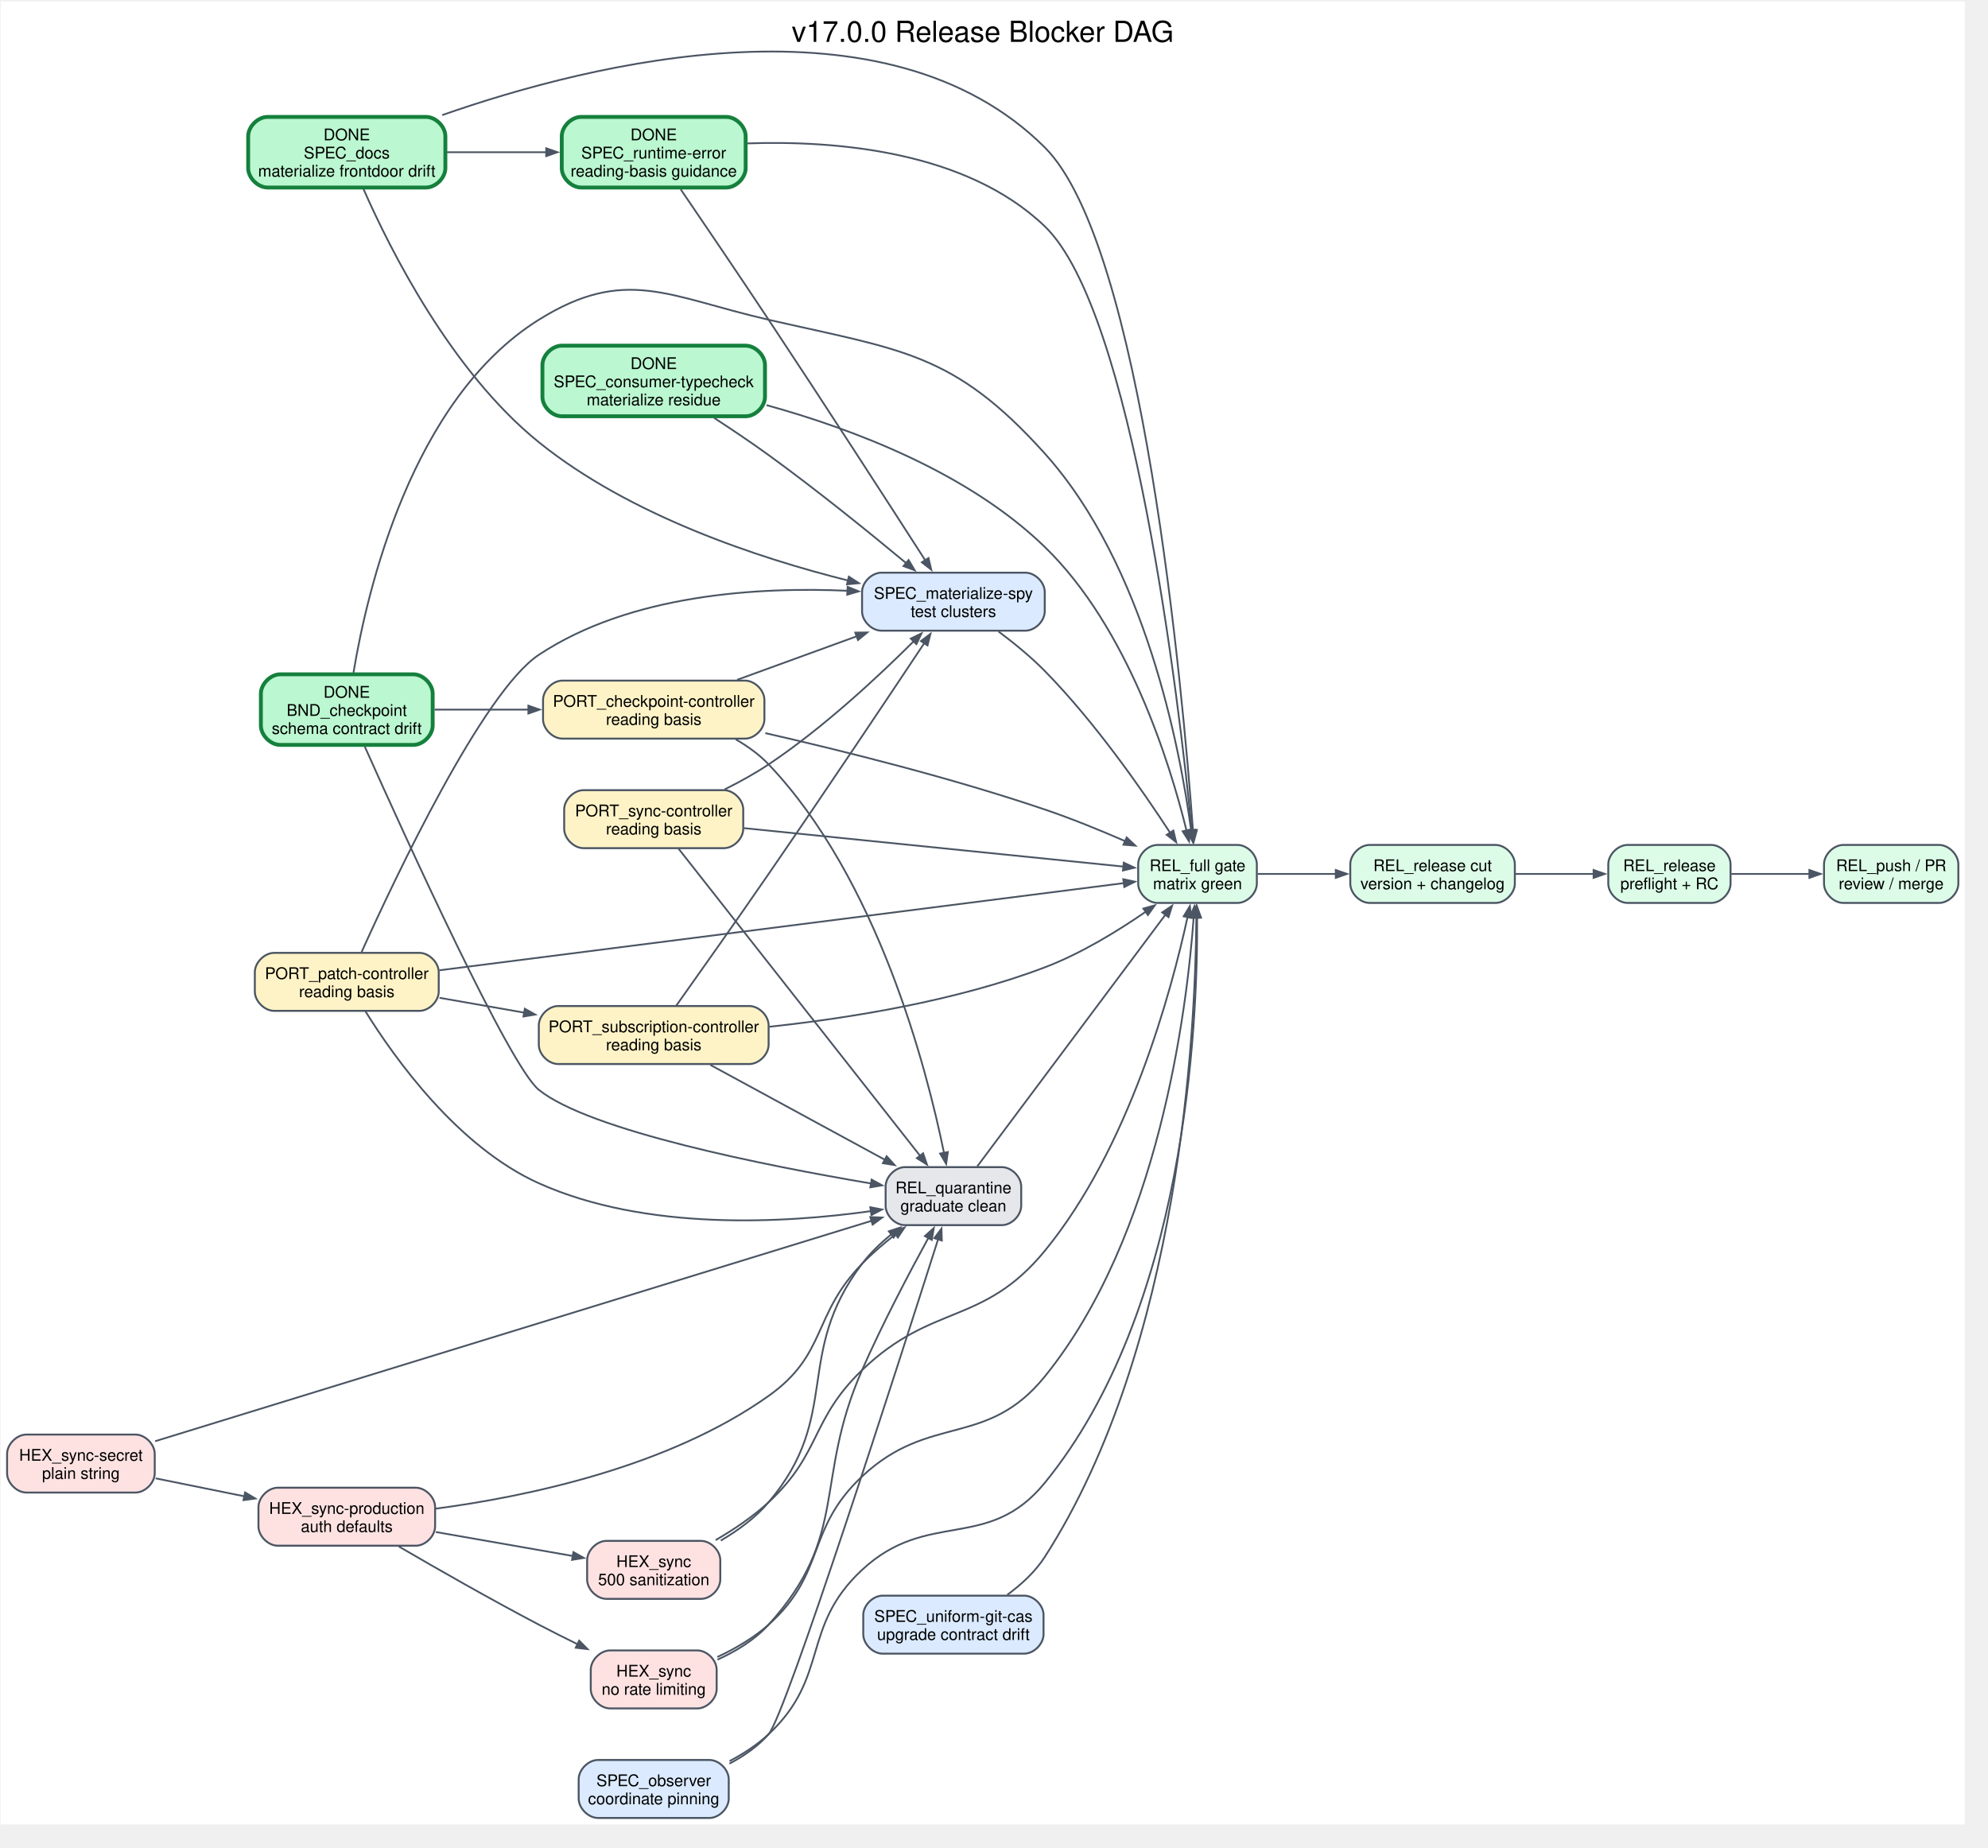
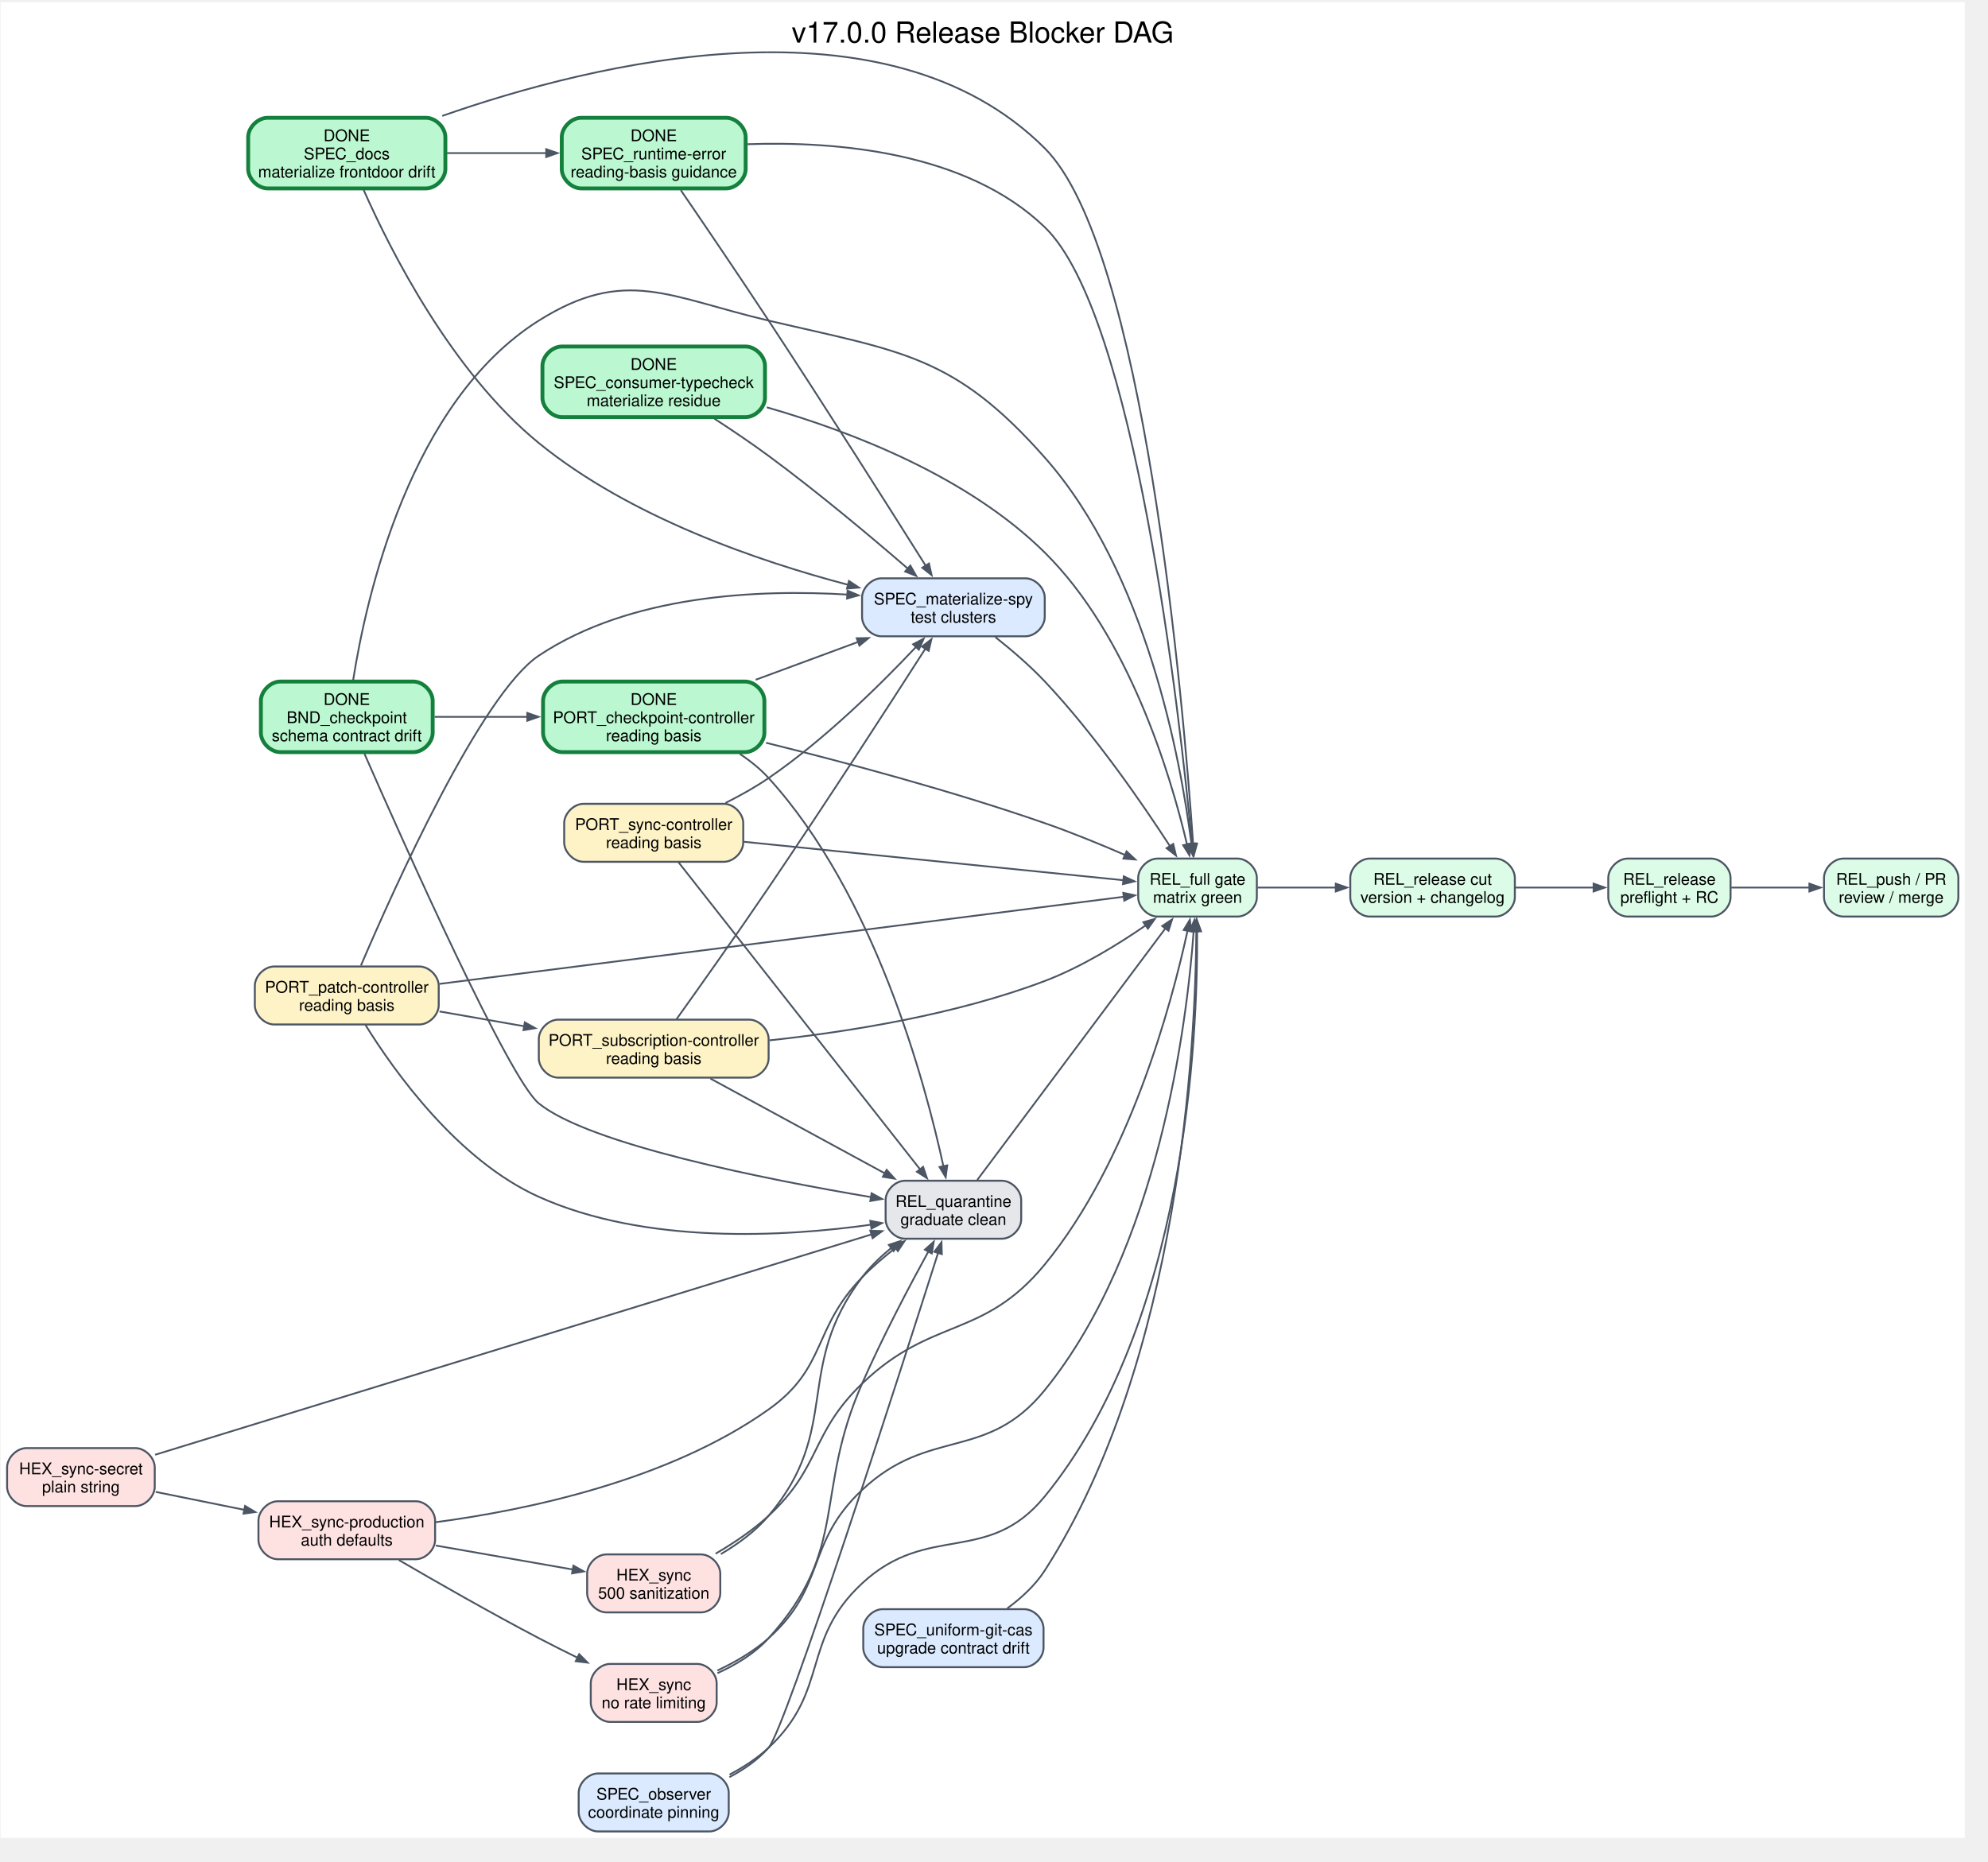
- <svg xmlns="http://www.w3.org/2000/svg" width="1248pt" height="1160pt" viewBox="14.00 14.00 1234.00 1146.00">
-   <g id="graph0" class="graph" transform="scale(1 1) rotate(0) translate(18.4 1141.99)">
-     <polygon fill="white" stroke="none" points="-4,4 -4,-1127.59 1215.2,-1127.59 1215.2,4 -4,4" />
-     <text xml:space="preserve" text-anchor="middle" x="605.6" y="-1102.49" font-family="Helvetica,sans-Serif" font-size="18.00">v17.0.0 Release Blocker DAG</text>
+ <svg xmlns="http://www.w3.org/2000/svg" width="1248pt" height="1169pt" viewBox="14.00 14.00 1234.00 1154.00">
+   <g id="graph0" class="graph" transform="scale(1 1) rotate(0) translate(18.4 1150.1)">
+     <polygon fill="white" stroke="none" points="-4,4 -4,-1135.7 1215.2,-1135.7 1215.2,4 -4,4" />
+     <text xml:space="preserve" text-anchor="middle" x="605.6" y="-1110.6" font-family="Helvetica,sans-Serif" font-size="18.00">v17.0.0 Release Blocker DAG</text>
    <g id="node1" class="node">
-       <path fill="#bbf7d0" stroke="#15803d" stroke-width="2.4" d="M458.45,-913.91C458.45,-913.91 344.3,-913.91 344.3,-913.91 338.3,-913.91 332.3,-907.91 332.3,-901.91 332.3,-901.91 332.3,-882.09 332.3,-882.09 332.3,-876.09 338.3,-870.09 344.3,-870.09 344.3,-870.09 458.45,-870.09 458.45,-870.09 464.45,-870.09 470.45,-876.09 470.45,-882.09 470.45,-882.09 470.45,-901.91 470.45,-901.91 470.45,-907.91 464.45,-913.91 458.45,-913.91" />
-       <text xml:space="preserve" text-anchor="middle" x="401.38" y="-899.38" font-family="Helvetica,sans-Serif" font-size="10.00">DONE</text>
-       <text xml:space="preserve" text-anchor="middle" x="401.38" y="-888.12" font-family="Helvetica,sans-Serif" font-size="10.00">SPEC_consumer-typecheck</text>
-       <text xml:space="preserve" text-anchor="middle" x="401.38" y="-876.88" font-family="Helvetica,sans-Serif" font-size="10.00">materialize residue</text>
+       <path fill="#bbf7d0" stroke="#15803d" stroke-width="2.4" d="M458.45,-921.91C458.45,-921.91 344.3,-921.91 344.3,-921.91 338.3,-921.91 332.3,-915.91 332.3,-909.91 332.3,-909.91 332.3,-890.09 332.3,-890.09 332.3,-884.09 338.3,-878.09 344.3,-878.09 344.3,-878.09 458.45,-878.09 458.45,-878.09 464.45,-878.09 470.45,-884.09 470.45,-890.09 470.45,-890.09 470.45,-909.91 470.45,-909.91 470.45,-915.91 464.45,-921.91 458.45,-921.91" />
+       <text xml:space="preserve" text-anchor="middle" x="401.38" y="-907.38" font-family="Helvetica,sans-Serif" font-size="10.00">DONE</text>
+       <text xml:space="preserve" text-anchor="middle" x="401.38" y="-896.12" font-family="Helvetica,sans-Serif" font-size="10.00">SPEC_consumer-typecheck</text>
+       <text xml:space="preserve" text-anchor="middle" x="401.38" y="-884.88" font-family="Helvetica,sans-Serif" font-size="10.00">materialize residue</text>
    </g>
    <g id="node9" class="node">
-       <path fill="#dbeafe" stroke="#4b5563" stroke-width="1.2" d="M632.1,-773C632.1,-773 542.7,-773 542.7,-773 536.7,-773 530.7,-767 530.7,-761 530.7,-761 530.7,-749 530.7,-749 530.7,-743 536.7,-737 542.7,-737 542.7,-737 632.1,-737 632.1,-737 638.1,-737 644.1,-743 644.1,-749 644.1,-749 644.1,-761 644.1,-761 644.1,-767 638.1,-773 632.1,-773" />
-       <text xml:space="preserve" text-anchor="middle" x="587.4" y="-756.75" font-family="Helvetica,sans-Serif" font-size="10.00">SPEC_materialize-spy</text>
-       <text xml:space="preserve" text-anchor="middle" x="587.4" y="-745.5" font-family="Helvetica,sans-Serif" font-size="10.00">test clusters</text>
+       <path fill="#dbeafe" stroke="#4b5563" stroke-width="1.2" d="M632.1,-778C632.1,-778 542.7,-778 542.7,-778 536.7,-778 530.7,-772 530.7,-766 530.7,-766 530.7,-754 530.7,-754 530.7,-748 536.7,-742 542.7,-742 542.7,-742 632.1,-742 632.1,-742 638.1,-742 644.1,-748 644.1,-754 644.1,-754 644.1,-766 644.1,-766 644.1,-772 638.1,-778 632.1,-778" />
+       <text xml:space="preserve" text-anchor="middle" x="587.4" y="-761.75" font-family="Helvetica,sans-Serif" font-size="10.00">SPEC_materialize-spy</text>
+       <text xml:space="preserve" text-anchor="middle" x="587.4" y="-750.5" font-family="Helvetica,sans-Serif" font-size="10.00">test clusters</text>
    </g>
    <g id="edge4" class="edge">
-       <path fill="none" stroke="#4b5563" stroke-width="1.1" d="M438.96,-869.01C449.96,-861.85 461.95,-853.79 472.7,-846 502.7,-824.26 535.61,-797.59 558.27,-778.76" />
-       <polygon fill="#4b5563" stroke="#4b5563" stroke-width="1.1" points="559.58,-780.86 563.39,-774.49 556.44,-777.09 559.58,-780.86" />
+       <path fill="none" stroke="#4b5563" stroke-width="1.1" d="M439.04,-877.12C450.04,-869.96 462.01,-861.88 472.7,-854 503.29,-831.46 536.61,-803.48 559.22,-783.93" />
+       <polygon fill="#4b5563" stroke="#4b5563" stroke-width="1.1" points="560.65,-785.93 564.34,-779.49 557.44,-782.23 560.65,-785.93" />
    </g>
    <g id="node17" class="node">
      <path fill="#dcfce7" stroke="#4b5563" stroke-width="1.2" d="M763.75,-604C763.75,-604 714.1,-604 714.1,-604 708.1,-604 702.1,-598 702.1,-592 702.1,-592 702.1,-580 702.1,-580 702.1,-574 708.1,-568 714.1,-568 714.1,-568 763.75,-568 763.75,-568 769.75,-568 775.75,-574 775.75,-580 775.75,-580 775.75,-592 775.75,-592 775.75,-598 769.75,-604 763.75,-604" />
      <text xml:space="preserve" text-anchor="middle" x="738.93" y="-587.75" font-family="Helvetica,sans-Serif" font-size="10.00">REL_full gate</text>
      <text xml:space="preserve" text-anchor="middle" x="738.93" y="-576.5" font-family="Helvetica,sans-Serif" font-size="10.00">matrix green</text>
    </g>
    <g id="edge24" class="edge">
-       <path fill="none" stroke="#4b5563" stroke-width="1.1" d="M471.44,-876.98C524.4,-862.36 596.3,-835.38 644.1,-789 695.58,-739.04 721.63,-655.45 732.13,-612.8" />
-       <polygon fill="#4b5563" stroke="#4b5563" stroke-width="1.1" points="734.46,-613.59 733.7,-606.21 729.7,-612.45 734.46,-613.59" />
+       <path fill="none" stroke="#4b5563" stroke-width="1.1" d="M471.57,-884.17C524.61,-868.92 596.55,-841.06 644.1,-794 696.39,-742.25 722.19,-656.13 732.42,-612.73" />
+       <polygon fill="#4b5563" stroke="#4b5563" stroke-width="1.1" points="734.78,-613.39 733.94,-606.02 730,-612.3 734.78,-613.39" />
    </g>
    <g id="node2" class="node">
-       <path fill="#bbf7d0" stroke="#15803d" stroke-width="2.4" d="M260.05,-1055.91C260.05,-1055.91 161.65,-1055.91 161.65,-1055.91 155.65,-1055.91 149.65,-1049.91 149.65,-1043.91 149.65,-1043.91 149.65,-1024.09 149.65,-1024.09 149.65,-1018.09 155.65,-1012.09 161.65,-1012.09 161.65,-1012.09 260.05,-1012.09 260.05,-1012.09 266.05,-1012.09 272.05,-1018.09 272.05,-1024.09 272.05,-1024.09 272.05,-1043.91 272.05,-1043.91 272.05,-1049.91 266.05,-1055.91 260.05,-1055.91" />
-       <text xml:space="preserve" text-anchor="middle" x="210.85" y="-1041.38" font-family="Helvetica,sans-Serif" font-size="10.00">DONE</text>
-       <text xml:space="preserve" text-anchor="middle" x="210.85" y="-1030.12" font-family="Helvetica,sans-Serif" font-size="10.00">SPEC_docs</text>
-       <text xml:space="preserve" text-anchor="middle" x="210.85" y="-1018.88" font-family="Helvetica,sans-Serif" font-size="10.00">materialize frontdoor drift</text>
+       <path fill="#bbf7d0" stroke="#15803d" stroke-width="2.4" d="M260.05,-1063.91C260.05,-1063.91 161.65,-1063.91 161.65,-1063.91 155.65,-1063.91 149.65,-1057.91 149.65,-1051.91 149.65,-1051.91 149.65,-1032.09 149.65,-1032.09 149.65,-1026.09 155.65,-1020.09 161.65,-1020.09 161.65,-1020.09 260.05,-1020.09 260.05,-1020.09 266.05,-1020.09 272.05,-1026.09 272.05,-1032.09 272.05,-1032.09 272.05,-1051.91 272.05,-1051.91 272.05,-1057.91 266.05,-1063.91 260.05,-1063.91" />
+       <text xml:space="preserve" text-anchor="middle" x="210.85" y="-1049.38" font-family="Helvetica,sans-Serif" font-size="10.00">DONE</text>
+       <text xml:space="preserve" text-anchor="middle" x="210.85" y="-1038.12" font-family="Helvetica,sans-Serif" font-size="10.00">SPEC_docs</text>
+       <text xml:space="preserve" text-anchor="middle" x="210.85" y="-1026.88" font-family="Helvetica,sans-Serif" font-size="10.00">materialize frontdoor drift</text>
    </g>
    <g id="node3" class="node">
-       <path fill="#bbf7d0" stroke="#15803d" stroke-width="2.4" d="M446.45,-1055.91C446.45,-1055.91 356.3,-1055.91 356.3,-1055.91 350.3,-1055.91 344.3,-1049.91 344.3,-1043.91 344.3,-1043.91 344.3,-1024.09 344.3,-1024.09 344.3,-1018.09 350.3,-1012.09 356.3,-1012.09 356.3,-1012.09 446.45,-1012.09 446.45,-1012.09 452.45,-1012.09 458.45,-1018.09 458.45,-1024.09 458.45,-1024.09 458.45,-1043.91 458.45,-1043.91 458.45,-1049.91 452.45,-1055.91 446.45,-1055.91" />
-       <text xml:space="preserve" text-anchor="middle" x="401.38" y="-1041.38" font-family="Helvetica,sans-Serif" font-size="10.00">DONE</text>
-       <text xml:space="preserve" text-anchor="middle" x="401.38" y="-1030.12" font-family="Helvetica,sans-Serif" font-size="10.00">SPEC_runtime-error</text>
-       <text xml:space="preserve" text-anchor="middle" x="401.38" y="-1018.88" font-family="Helvetica,sans-Serif" font-size="10.00">reading-basis guidance</text>
+       <path fill="#bbf7d0" stroke="#15803d" stroke-width="2.4" d="M446.45,-1063.91C446.45,-1063.91 356.3,-1063.91 356.3,-1063.91 350.3,-1063.91 344.3,-1057.91 344.3,-1051.91 344.3,-1051.91 344.3,-1032.09 344.3,-1032.09 344.3,-1026.09 350.3,-1020.09 356.3,-1020.09 356.3,-1020.09 446.45,-1020.09 446.45,-1020.09 452.45,-1020.09 458.45,-1026.09 458.45,-1032.09 458.45,-1032.09 458.45,-1051.91 458.45,-1051.91 458.45,-1057.91 452.45,-1063.91 446.45,-1063.91" />
+       <text xml:space="preserve" text-anchor="middle" x="401.38" y="-1049.38" font-family="Helvetica,sans-Serif" font-size="10.00">DONE</text>
+       <text xml:space="preserve" text-anchor="middle" x="401.38" y="-1038.12" font-family="Helvetica,sans-Serif" font-size="10.00">SPEC_runtime-error</text>
+       <text xml:space="preserve" text-anchor="middle" x="401.38" y="-1026.88" font-family="Helvetica,sans-Serif" font-size="10.00">reading-basis guidance</text>
    </g>
    <g id="edge1" class="edge">
-       <path fill="none" stroke="#4b5563" stroke-width="1.1" d="M273.06,-1034C292.81,-1034 314.79,-1034 334.84,-1034" />
-       <polygon fill="#4b5563" stroke="#4b5563" stroke-width="1.1" points="334.64,-1036.45 341.64,-1034 334.64,-1031.55 334.64,-1036.45" />
+       <path fill="none" stroke="#4b5563" stroke-width="1.1" d="M273.06,-1042C292.81,-1042 314.79,-1042 334.84,-1042" />
+       <polygon fill="#4b5563" stroke="#4b5563" stroke-width="1.1" points="334.64,-1044.45 341.64,-1042 334.64,-1039.55 334.64,-1044.45" />
    </g>
    <g id="edge5" class="edge">
-       <path fill="none" stroke="#4b5563" stroke-width="1.1" d="M221.26,-1011.09C237.86,-973.31 275.8,-897.8 330.05,-854 386.55,-808.39 466.47,-782.02 521.99,-768.14" />
-       <polygon fill="#4b5563" stroke="#4b5563" stroke-width="1.1" points="522.51,-770.53 528.73,-766.49 521.35,-765.77 522.51,-770.53" />
+       <path fill="none" stroke="#4b5563" stroke-width="1.1" d="M221.31,-1019.15C237.98,-981.46 276.02,-906.07 330.05,-862 386.54,-815.92 466.46,-788.58 521.99,-773.99" />
+       <polygon fill="#4b5563" stroke="#4b5563" stroke-width="1.1" points="522.56,-776.37 528.73,-772.25 521.34,-771.62 522.56,-776.37" />
    </g>
    <g id="edge25" class="edge">
-       <path fill="none" stroke="#4b5563" stroke-width="1.1" d="M270.08,-1057.04C363.32,-1089.66 545.62,-1135.12 644.1,-1037 704.84,-976.49 729.65,-700.97 736.11,-613.05" />
-       <polygon fill="#4b5563" stroke="#4b5563" stroke-width="1.1" points="738.55,-613.26 736.61,-606.1 733.66,-612.9 738.55,-613.26" />
+       <path fill="none" stroke="#4b5563" stroke-width="1.1" d="M270.12,-1065.08C363.41,-1097.76 545.79,-1143.29 644.1,-1045 705.9,-983.22 730.05,-701.79 736.22,-612.95" />
+       <polygon fill="#4b5563" stroke="#4b5563" stroke-width="1.1" points="738.65,-613.31 736.68,-606.16 733.77,-612.98 738.65,-613.31" />
    </g>
    <g id="edge6" class="edge">
-       <path fill="none" stroke="#4b5563" stroke-width="1.1" d="M418.14,-1010.95C432.47,-989.93 454.15,-957.98 472.7,-930 507.69,-877.22 547.9,-814.94 569.89,-780.73" />
-       <polygon fill="#4b5563" stroke="#4b5563" stroke-width="1.1" points="571.94,-782.08 573.66,-774.87 567.82,-779.43 571.94,-782.08" />
+       <path fill="none" stroke="#4b5563" stroke-width="1.1" d="M418.19,-1018.98C432.56,-997.99 454.26,-966.05 472.7,-938 508.15,-884.08 548.59,-820.17 570.41,-785.49" />
+       <polygon fill="#4b5563" stroke="#4b5563" stroke-width="1.1" points="572.24,-787.19 573.89,-779.96 568.09,-784.58 572.24,-787.19" />
    </g>
    <g id="edge26" class="edge">
-       <path fill="none" stroke="#4b5563" stroke-width="1.1" d="M459.6,-1039.47C514.22,-1041.34 595.24,-1034.88 644.1,-988 698.98,-935.34 727.36,-693.63 735.45,-612.58" />
-       <polygon fill="#4b5563" stroke="#4b5563" stroke-width="1.1" points="737.85,-613.24 736.09,-606.03 732.97,-612.76 737.85,-613.24" />
+       <path fill="none" stroke="#4b5563" stroke-width="1.1" d="M459.64,-1047.51C514.3,-1049.42 595.35,-1042.99 644.1,-996 699.97,-942.15 727.74,-695.13 735.56,-612.79" />
+       <polygon fill="#4b5563" stroke="#4b5563" stroke-width="1.1" points="737.99,-613.1 736.2,-605.9 733.11,-612.64 737.99,-613.1" />
    </g>
    <g id="node4" class="node">
-       <path fill="#bbf7d0" stroke="#15803d" stroke-width="2.4" d="M252.18,-709.91C252.18,-709.91 169.53,-709.91 169.53,-709.91 163.53,-709.91 157.53,-703.91 157.53,-697.91 157.53,-697.91 157.53,-678.09 157.53,-678.09 157.53,-672.09 163.53,-666.09 169.53,-666.09 169.53,-666.09 252.18,-666.09 252.18,-666.09 258.18,-666.09 264.18,-672.09 264.18,-678.09 264.18,-678.09 264.18,-697.91 264.18,-697.91 264.18,-703.91 258.18,-709.91 252.18,-709.91" />
-       <text xml:space="preserve" text-anchor="middle" x="210.85" y="-695.38" font-family="Helvetica,sans-Serif" font-size="10.00">DONE</text>
-       <text xml:space="preserve" text-anchor="middle" x="210.85" y="-684.12" font-family="Helvetica,sans-Serif" font-size="10.00">BND_checkpoint</text>
-       <text xml:space="preserve" text-anchor="middle" x="210.85" y="-672.88" font-family="Helvetica,sans-Serif" font-size="10.00">schema contract drift</text>
+       <path fill="#bbf7d0" stroke="#15803d" stroke-width="2.4" d="M252.18,-713.91C252.18,-713.91 169.53,-713.91 169.53,-713.91 163.53,-713.91 157.53,-707.91 157.53,-701.91 157.53,-701.91 157.53,-682.09 157.53,-682.09 157.53,-676.09 163.53,-670.09 169.53,-670.09 169.53,-670.09 252.18,-670.09 252.18,-670.09 258.18,-670.09 264.18,-676.09 264.18,-682.09 264.18,-682.09 264.18,-701.91 264.18,-701.91 264.18,-707.91 258.18,-713.91 252.18,-713.91" />
+       <text xml:space="preserve" text-anchor="middle" x="210.85" y="-699.38" font-family="Helvetica,sans-Serif" font-size="10.00">DONE</text>
+       <text xml:space="preserve" text-anchor="middle" x="210.85" y="-688.12" font-family="Helvetica,sans-Serif" font-size="10.00">BND_checkpoint</text>
+       <text xml:space="preserve" text-anchor="middle" x="210.85" y="-676.88" font-family="Helvetica,sans-Serif" font-size="10.00">schema contract drift</text>
    </g>
    <g id="node6" class="node">
-       <path fill="#fef3c7" stroke="#4b5563" stroke-width="1.2" d="M458.08,-706C458.08,-706 344.68,-706 344.68,-706 338.68,-706 332.68,-700 332.68,-694 332.68,-694 332.68,-682 332.68,-682 332.68,-676 338.68,-670 344.68,-670 344.68,-670 458.08,-670 458.08,-670 464.08,-670 470.08,-676 470.08,-682 470.08,-682 470.08,-694 470.08,-694 470.08,-700 464.08,-706 458.08,-706" />
-       <text xml:space="preserve" text-anchor="middle" x="401.38" y="-689.75" font-family="Helvetica,sans-Serif" font-size="10.00">PORT_checkpoint-controller</text>
-       <text xml:space="preserve" text-anchor="middle" x="401.38" y="-678.5" font-family="Helvetica,sans-Serif" font-size="10.00">reading basis</text>
+       <path fill="#bbf7d0" stroke="#15803d" stroke-width="2.4" d="M458.08,-713.91C458.08,-713.91 344.68,-713.91 344.68,-713.91 338.68,-713.91 332.68,-707.91 332.68,-701.91 332.68,-701.91 332.68,-682.09 332.68,-682.09 332.68,-676.09 338.68,-670.09 344.68,-670.09 344.68,-670.09 458.08,-670.09 458.08,-670.09 464.08,-670.09 470.08,-676.09 470.08,-682.09 470.08,-682.09 470.08,-701.91 470.08,-701.91 470.08,-707.91 464.08,-713.91 458.08,-713.91" />
+       <text xml:space="preserve" text-anchor="middle" x="401.38" y="-699.38" font-family="Helvetica,sans-Serif" font-size="10.00">DONE</text>
+       <text xml:space="preserve" text-anchor="middle" x="401.38" y="-688.12" font-family="Helvetica,sans-Serif" font-size="10.00">PORT_checkpoint-controller</text>
+       <text xml:space="preserve" text-anchor="middle" x="401.38" y="-676.88" font-family="Helvetica,sans-Serif" font-size="10.00">reading basis</text>
    </g>
    <g id="edge2" class="edge">
-       <path fill="none" stroke="#4b5563" stroke-width="1.1" d="M265.37,-688C283.48,-688 304.08,-688 323.63,-688" />
-       <polygon fill="#4b5563" stroke="#4b5563" stroke-width="1.1" points="323.57,-690.45 330.57,-688 323.57,-685.55 323.57,-690.45" />
+       <path fill="none" stroke="#4b5563" stroke-width="1.1" d="M265.37,-692C283.29,-692 303.65,-692 323.02,-692" />
+       <polygon fill="#4b5563" stroke="#4b5563" stroke-width="1.1" points="322.88,-694.45 329.88,-692 322.88,-689.55 322.88,-694.45" />
    </g>
    <g id="node16" class="node">
      <path fill="#e5e7eb" stroke="#4b5563" stroke-width="1.2" d="M617.48,-404C617.48,-404 557.33,-404 557.33,-404 551.33,-404 545.33,-398 545.33,-392 545.33,-392 545.33,-380 545.33,-380 545.33,-374 551.33,-368 557.33,-368 557.33,-368 617.48,-368 617.48,-368 623.48,-368 629.48,-374 629.48,-380 629.48,-380 629.48,-392 629.48,-392 629.48,-398 623.48,-404 617.48,-404" />
      <text xml:space="preserve" text-anchor="middle" x="587.4" y="-387.75" font-family="Helvetica,sans-Serif" font-size="10.00">REL_quarantine</text>
      <text xml:space="preserve" text-anchor="middle" x="587.4" y="-376.5" font-family="Helvetica,sans-Serif" font-size="10.00">graduate clean</text>
    </g>
    <g id="edge14" class="edge">
-       <path fill="none" stroke="#4b5563" stroke-width="1.1" d="M222.06,-664.98C247.29,-608.52 311.82,-466.72 330.05,-452 361.53,-426.58 471,-404.9 536.27,-393.85" />
-       <polygon fill="#4b5563" stroke="#4b5563" stroke-width="1.1" points="536.64,-396.27 543.14,-392.7 535.83,-391.44 536.64,-396.27" />
+       <path fill="none" stroke="#4b5563" stroke-width="1.1" d="M221.86,-669.01C246.89,-611.88 311.58,-467.02 330.05,-452 361.45,-426.48 470.94,-404.84 536.24,-393.82" />
+       <polygon fill="#4b5563" stroke="#4b5563" stroke-width="1.1" points="536.61,-396.24 543.12,-392.67 535.81,-391.4 536.61,-396.24" />
    </g>
    <g id="edge27" class="edge">
-       <path fill="none" stroke="#4b5563" stroke-width="1.1" d="M215.02,-710.94C223.34,-761.22 250.93,-880.59 330.05,-930 383.83,-963.58 410.9,-944.17 472.7,-930 555.2,-911.08 587.5,-909.93 644.1,-847 706.35,-777.79 728.09,-664.27 735,-612.83" />
-       <polygon fill="#4b5563" stroke="#4b5563" stroke-width="1.1" points="737.39,-613.45 735.85,-606.2 732.53,-612.83 737.39,-613.45" />
+       <path fill="none" stroke="#4b5563" stroke-width="1.1" d="M214.83,-714.92C222.81,-765.78 249.83,-887.55 330.05,-938 383.72,-971.75 410.97,-952.47 472.7,-938 555.49,-918.6 587.77,-916.69 644.1,-853 707.18,-781.68 728.52,-665.34 735.17,-613" />
+       <polygon fill="#4b5563" stroke="#4b5563" stroke-width="1.1" points="737.58,-613.48 735.98,-606.24 732.72,-612.9 737.58,-613.48" />
    </g>
    <g id="node5" class="node">
      <path fill="#fef3c7" stroke="#4b5563" stroke-width="1.2" d="M255.93,-537C255.93,-537 165.78,-537 165.78,-537 159.78,-537 153.78,-531 153.78,-525 153.78,-525 153.78,-513 153.78,-513 153.78,-507 159.78,-501 165.78,-501 165.78,-501 255.93,-501 255.93,-501 261.93,-501 267.93,-507 267.93,-513 267.93,-513 267.93,-525 267.93,-525 267.93,-531 261.93,-537 255.93,-537" />
      <text xml:space="preserve" text-anchor="middle" x="210.85" y="-520.75" font-family="Helvetica,sans-Serif" font-size="10.00">PORT_patch-controller</text>
      <text xml:space="preserve" text-anchor="middle" x="210.85" y="-509.5" font-family="Helvetica,sans-Serif" font-size="10.00">reading basis</text>
    </g>
    <g id="node7" class="node">
      <path fill="#fef3c7" stroke="#4b5563" stroke-width="1.2" d="M460.7,-504C460.7,-504 342.05,-504 342.05,-504 336.05,-504 330.05,-498 330.05,-492 330.05,-492 330.05,-480 330.05,-480 330.05,-474 336.05,-468 342.05,-468 342.05,-468 460.7,-468 460.7,-468 466.7,-468 472.7,-474 472.7,-480 472.7,-480 472.7,-492 472.7,-492 472.7,-498 466.7,-504 460.7,-504" />
      <text xml:space="preserve" text-anchor="middle" x="401.38" y="-487.75" font-family="Helvetica,sans-Serif" font-size="10.00">PORT_subscription-controller</text>
      <text xml:space="preserve" text-anchor="middle" x="401.38" y="-476.5" font-family="Helvetica,sans-Serif" font-size="10.00">reading basis</text>
    </g>
    <g id="edge3" class="edge">
      <path fill="none" stroke="#4b5563" stroke-width="1.1" d="M268.41,-509.1C285.06,-506.18 303.59,-502.94 321.37,-499.83" />
      <polygon fill="#4b5563" stroke="#4b5563" stroke-width="1.1" points="321.36,-502.32 327.84,-498.7 320.52,-497.49 321.36,-502.32" />
    </g>
    <g id="edge7" class="edge">
-       <path fill="none" stroke="#4b5563" stroke-width="1.1" d="M220.06,-537.54C240.64,-583.18 295.3,-698.95 330.05,-722 386.87,-759.69 466.55,-764.27 521.94,-761.76" />
-       <polygon fill="#4b5563" stroke="#4b5563" stroke-width="1.1" points="521.74,-764.22 528.61,-761.41 521.49,-759.33 521.74,-764.22" />
+       <path fill="none" stroke="#4b5563" stroke-width="1.1" d="M219.64,-537.6C239.72,-584.59 294.16,-706.06 330.05,-730 386.69,-767.79 466.41,-771.29 521.85,-767.89" />
+       <polygon fill="#4b5563" stroke="#4b5563" stroke-width="1.1" points="521.71,-770.35 528.53,-767.43 521.38,-765.46 521.71,-770.35" />
    </g>
    <g id="edge15" class="edge">
      <path fill="none" stroke="#4b5563" stroke-width="1.1" d="M222.45,-500.71C240.37,-471.84 279.65,-416.65 330.05,-394 396.55,-364.12 482.86,-369.19 536.43,-376.73" />
      <polygon fill="#4b5563" stroke="#4b5563" stroke-width="1.1" points="535.8,-379.11 543.09,-377.71 536.52,-374.26 535.8,-379.11" />
    </g>
    <g id="edge28" class="edge">
      <path fill="none" stroke="#4b5563" stroke-width="1.1" d="M268.4,-526.2C373.65,-539.61 597.59,-568.13 693.17,-580.3" />
      <polygon fill="#4b5563" stroke="#4b5563" stroke-width="1.1" points="692.84,-582.73 700.09,-581.18 693.46,-577.87 692.84,-582.73" />
    </g>
    <g id="edge8" class="edge">
-       <path fill="none" stroke="#4b5563" stroke-width="1.1" d="M453.15,-706.49C476.18,-714.87 503.57,-724.84 527.5,-733.56" />
-       <polygon fill="#4b5563" stroke="#4b5563" stroke-width="1.1" points="526.49,-735.8 533.91,-735.89 528.17,-731.19 526.49,-735.8" />
+       <path fill="none" stroke="#4b5563" stroke-width="1.1" d="M464.68,-715.02C485.3,-722.64 508.15,-731.08 528.43,-738.58" />
+       <polygon fill="#4b5563" stroke="#4b5563" stroke-width="1.1" points="527.38,-740.8 534.8,-740.93 529.08,-736.21 527.38,-740.8" />
    </g>
    <g id="edge16" class="edge">
-       <path fill="none" stroke="#4b5563" stroke-width="1.1" d="M452.33,-669.51C459.79,-665.22 466.9,-660.09 472.7,-654 540.4,-582.89 570.83,-465.38 581.56,-412.84" />
-       <polygon fill="#4b5563" stroke="#4b5563" stroke-width="1.1" points="583.96,-413.37 582.91,-406.02 579.15,-412.42 583.96,-413.37" />
+       <path fill="none" stroke="#4b5563" stroke-width="1.1" d="M454.86,-668.95C461.39,-664.62 467.56,-659.65 472.7,-654 538.62,-581.56 569.89,-465.22 581.2,-412.95" />
+       <polygon fill="#4b5563" stroke="#4b5563" stroke-width="1.1" points="583.58,-413.53 582.62,-406.18 578.79,-412.52 583.58,-413.53" />
    </g>
    <g id="edge29" class="edge">
-       <path fill="none" stroke="#4b5563" stroke-width="1.1" d="M470.65,-673.41C519.51,-662.26 586.56,-645.52 644.1,-626 660.66,-620.38 678.42,-613.14 693.97,-606.37" />
-       <polygon fill="#4b5563" stroke="#4b5563" stroke-width="1.1" points="694.95,-608.62 700.36,-603.56 692.97,-604.14 694.95,-608.62" />
+       <path fill="none" stroke="#4b5563" stroke-width="1.1" d="M471.12,-675.89C519.92,-663.81 586.68,-645.97 644.1,-626 660.62,-620.25 678.36,-612.99 693.92,-606.23" />
+       <polygon fill="#4b5563" stroke="#4b5563" stroke-width="1.1" points="694.89,-608.48 700.32,-603.42 692.92,-603.99 694.89,-608.48" />
    </g>
    <g id="edge9" class="edge">
-       <path fill="none" stroke="#4b5563" stroke-width="1.1" d="M415.45,-504.35C429.66,-524.35 452.97,-557.32 472.7,-586 507.45,-636.52 547.29,-696.13 569.38,-729.34" />
-       <polygon fill="#4b5563" stroke="#4b5563" stroke-width="1.1" points="567.24,-730.55 573.15,-735.02 571.32,-727.84 567.24,-730.55" />
+       <path fill="none" stroke="#4b5563" stroke-width="1.1" d="M415.53,-504.3C429.8,-524.25 453.17,-557.19 472.7,-586 508.1,-638.2 548.16,-700.23 570.02,-734.33" />
+       <polygon fill="#4b5563" stroke="#4b5563" stroke-width="1.1" points="567.92,-735.6 573.76,-740.17 572.05,-732.96 567.92,-735.6" />
    </g>
    <g id="edge17" class="edge">
      <path fill="none" stroke="#4b5563" stroke-width="1.1" d="M436.56,-467.43C467.16,-450.8 512.11,-426.37 544.79,-408.61" />
      <polygon fill="#4b5563" stroke="#4b5563" stroke-width="1.1" points="545.96,-410.77 550.94,-405.27 543.62,-406.46 545.96,-410.77" />
    </g>
    <g id="edge30" class="edge">
      <path fill="none" stroke="#4b5563" stroke-width="1.1" d="M473.28,-491.16C522.48,-496.45 588.85,-507.02 644.1,-528 666.54,-536.52 689.5,-550.6 707.1,-562.76" />
      <polygon fill="#4b5563" stroke="#4b5563" stroke-width="1.1" points="705.31,-564.5 712.44,-566.52 708.13,-560.49 705.31,-564.5" />
    </g>
    <g id="node8" class="node">
      <path fill="#fef3c7" stroke="#4b5563" stroke-width="1.2" d="M444.95,-638C444.95,-638 357.8,-638 357.8,-638 351.8,-638 345.8,-632 345.8,-626 345.8,-626 345.8,-614 345.8,-614 345.8,-608 351.8,-602 357.8,-602 357.8,-602 444.95,-602 444.95,-602 450.95,-602 456.95,-608 456.95,-614 456.95,-614 456.95,-626 456.95,-626 456.95,-632 450.95,-638 444.95,-638" />
      <text xml:space="preserve" text-anchor="middle" x="401.38" y="-621.75" font-family="Helvetica,sans-Serif" font-size="10.00">PORT_sync-controller</text>
      <text xml:space="preserve" text-anchor="middle" x="401.38" y="-610.5" font-family="Helvetica,sans-Serif" font-size="10.00">reading basis</text>
    </g>
    <g id="edge10" class="edge">
-       <path fill="none" stroke="#4b5563" stroke-width="1.1" d="M445.44,-638.49C454.7,-643.1 464.24,-648.36 472.7,-654 506.63,-676.64 541.01,-708.73 562.95,-730.62" />
-       <polygon fill="#4b5563" stroke="#4b5563" stroke-width="1.1" points="560.95,-732.09 567.62,-735.33 564.43,-728.64 560.95,-732.09" />
+       <path fill="none" stroke="#4b5563" stroke-width="1.1" d="M445.91,-638.52C455.05,-643.1 464.42,-648.33 472.7,-654 507.71,-677.97 542.6,-712.48 564.32,-735.54" />
+       <polygon fill="#4b5563" stroke="#4b5563" stroke-width="1.1" points="562.38,-737.05 568.94,-740.5 565.96,-733.71 562.38,-737.05" />
    </g>
    <g id="edge18" class="edge">
      <path fill="none" stroke="#4b5563" stroke-width="1.1" d="M416.82,-601.64C449.6,-559.95 529.7,-458.1 566.87,-410.84" />
      <polygon fill="#4b5563" stroke="#4b5563" stroke-width="1.1" points="568.6,-412.6 571,-405.58 564.74,-409.57 568.6,-412.6" />
    </g>
    <g id="edge31" class="edge">
      <path fill="none" stroke="#4b5563" stroke-width="1.1" d="M457.41,-614.42C523.29,-607.75 632.34,-596.7 693.25,-590.53" />
      <polygon fill="#4b5563" stroke="#4b5563" stroke-width="1.1" points="693.14,-593 699.86,-589.86 692.65,-588.13 693.14,-593" />
    </g>
    <g id="edge32" class="edge">
-       <path fill="none" stroke="#4b5563" stroke-width="1.1" d="M615.42,-736.48C624.96,-729.35 635.45,-720.8 644.1,-712 675.2,-680.35 704.67,-638.04 722.02,-611.4" />
-       <polygon fill="#4b5563" stroke="#4b5563" stroke-width="1.1" points="723.94,-612.93 725.68,-605.72 719.82,-610.28 723.94,-612.93" />
+       <path fill="none" stroke="#4b5563" stroke-width="1.1" d="M613.4,-741.53C623.44,-733.58 634.8,-723.85 644.1,-714 674.87,-681.4 704.43,-638.53 721.88,-611.62" />
+       <polygon fill="#4b5563" stroke="#4b5563" stroke-width="1.1" points="723.85,-613.09 725.58,-605.87 719.73,-610.44 723.85,-613.09" />
    </g>
    <g id="node10" class="node">
      <path fill="#dbeafe" stroke="#4b5563" stroke-width="1.2" d="M435.95,-36C435.95,-36 366.8,-36 366.8,-36 360.8,-36 354.8,-30 354.8,-24 354.8,-24 354.8,-12 354.8,-12 354.8,-6 360.8,0 366.8,0 366.8,0 435.95,0 435.95,0 441.95,0 447.95,-6 447.95,-12 447.95,-12 447.95,-24 447.95,-24 447.95,-30 441.95,-36 435.95,-36" />
      <text xml:space="preserve" text-anchor="middle" x="401.38" y="-19.75" font-family="Helvetica,sans-Serif" font-size="10.00">SPEC_observer</text>
      <text xml:space="preserve" text-anchor="middle" x="401.38" y="-8.5" font-family="Helvetica,sans-Serif" font-size="10.00">coordinate pinning</text>
    </g>
    <g id="edge19" class="edge">
      <path fill="none" stroke="#4b5563" stroke-width="1.1" d="M448.39,-33.72C457.37,-38.47 466.05,-44.48 472.7,-52 483.4,-64.09 553.58,-282.78 578.02,-359.59" />
      <polygon fill="#4b5563" stroke="#4b5563" stroke-width="1.1" points="575.55,-359.89 580,-365.82 580.22,-358.41 575.55,-359.89" />
    </g>
    <g id="edge33" class="edge">
      <path fill="none" stroke="#4b5563" stroke-width="1.1" d="M448.46,-35.3C457.13,-39.88 465.67,-45.42 472.7,-52 510.78,-87.63 492.51,-118.49 530.7,-154 571.58,-192.01 608.79,-164.76 644.1,-208 731.49,-315.01 739.15,-492 738.68,-559.09" />
      <polygon fill="#4b5563" stroke="#4b5563" stroke-width="1.1" points="736.24,-558.75 738.6,-565.78 741.14,-558.82 736.24,-558.75" />
    </g>
    <g id="node11" class="node">
      <path fill="#dbeafe" stroke="#4b5563" stroke-width="1.2" d="M631.35,-138C631.35,-138 543.45,-138 543.45,-138 537.45,-138 531.45,-132 531.45,-126 531.45,-126 531.45,-114 531.45,-114 531.45,-108 537.45,-102 543.45,-102 543.45,-102 631.35,-102 631.35,-102 637.35,-102 643.35,-108 643.35,-114 643.35,-114 643.35,-126 643.35,-126 643.35,-132 637.35,-138 631.35,-138" />
      <text xml:space="preserve" text-anchor="middle" x="587.4" y="-121.75" font-family="Helvetica,sans-Serif" font-size="10.00">SPEC_uniform-git-cas</text>
      <text xml:space="preserve" text-anchor="middle" x="587.4" y="-110.5" font-family="Helvetica,sans-Serif" font-size="10.00">upgrade contract drift</text>
    </g>
    <g id="edge34" class="edge">
      <path fill="none" stroke="#4b5563" stroke-width="1.1" d="M620.85,-138.51C629.57,-144.92 638.21,-152.83 644.1,-162 728.34,-293.07 737.72,-488.84 738.2,-559.43" />
      <polygon fill="#4b5563" stroke="#4b5563" stroke-width="1.1" points="735.75,-559.12 738.22,-566.12 740.65,-559.11 735.75,-559.12" />
    </g>
    <g id="node12" class="node">
      <path fill="#fee2e2" stroke="#4b5563" stroke-width="1.2" d="M79.65,-238C79.65,-238 12,-238 12,-238 6,-238 0,-232 0,-226 0,-226 0,-214 0,-214 0,-208 6,-202 12,-202 12,-202 79.65,-202 79.65,-202 85.65,-202 91.65,-208 91.65,-214 91.65,-214 91.65,-226 91.65,-226 91.65,-232 85.65,-238 79.65,-238" />
      <text xml:space="preserve" text-anchor="middle" x="45.83" y="-221.75" font-family="Helvetica,sans-Serif" font-size="10.00">HEX_sync-secret</text>
      <text xml:space="preserve" text-anchor="middle" x="45.83" y="-210.5" font-family="Helvetica,sans-Serif" font-size="10.00">plain string</text>
    </g>
    <g id="node13" class="node">
      <path fill="#fee2e2" stroke="#4b5563" stroke-width="1.2" d="M253.68,-205C253.68,-205 168.03,-205 168.03,-205 162.03,-205 156.03,-199 156.03,-193 156.03,-193 156.03,-181 156.03,-181 156.03,-175 162.03,-169 168.03,-169 168.03,-169 253.68,-169 253.68,-169 259.68,-169 265.68,-175 265.68,-181 265.68,-181 265.68,-193 265.68,-193 265.68,-199 259.68,-205 253.68,-205" />
      <text xml:space="preserve" text-anchor="middle" x="210.85" y="-188.75" font-family="Helvetica,sans-Serif" font-size="10.00">HEX_sync-production</text>
      <text xml:space="preserve" text-anchor="middle" x="210.85" y="-177.5" font-family="Helvetica,sans-Serif" font-size="10.00">auth defaults</text>
    </g>
    <g id="edge11" class="edge">
      <path fill="none" stroke="#4b5563" stroke-width="1.1" d="M92.24,-210.81C109.31,-207.35 129.04,-203.36 147.39,-199.64" />
      <polygon fill="#4b5563" stroke="#4b5563" stroke-width="1.1" points="147.71,-202.08 154.09,-198.29 146.74,-197.28 147.71,-202.08" />
    </g>
    <g id="edge20" class="edge">
      <path fill="none" stroke="#4b5563" stroke-width="1.1" d="M91.9,-233.87C192.02,-264.67 432.3,-338.59 536.64,-370.69" />
      <polygon fill="#4b5563" stroke="#4b5563" stroke-width="1.1" points="535.81,-373 543.22,-372.72 537.25,-368.32 535.81,-373" />
    </g>
    <g id="node14" class="node">
      <path fill="#fee2e2" stroke="#4b5563" stroke-width="1.2" d="M428.45,-104C428.45,-104 374.3,-104 374.3,-104 368.3,-104 362.3,-98 362.3,-92 362.3,-92 362.3,-80 362.3,-80 362.3,-74 368.3,-68 374.3,-68 374.3,-68 428.45,-68 428.45,-68 434.45,-68 440.45,-74 440.45,-80 440.45,-80 440.45,-92 440.45,-92 440.45,-98 434.45,-104 428.45,-104" />
      <text xml:space="preserve" text-anchor="middle" x="401.38" y="-87.75" font-family="Helvetica,sans-Serif" font-size="10.00">HEX_sync</text>
      <text xml:space="preserve" text-anchor="middle" x="401.38" y="-76.5" font-family="Helvetica,sans-Serif" font-size="10.00">no rate limiting</text>
    </g>
    <g id="edge12" class="edge">
      <path fill="none" stroke="#4b5563" stroke-width="1.1" d="M243.15,-168.52C266.8,-154.74 300.18,-135.67 330.05,-120 337.87,-115.9 346.25,-111.69 354.41,-107.69" />
      <polygon fill="#4b5563" stroke="#4b5563" stroke-width="1.1" points="355.11,-110.07 360.33,-104.81 352.96,-105.67 355.11,-110.07" />
    </g>
    <g id="node15" class="node">
      <path fill="#fee2e2" stroke="#4b5563" stroke-width="1.2" d="M430.7,-172C430.7,-172 372.05,-172 372.05,-172 366.05,-172 360.05,-166 360.05,-160 360.05,-160 360.05,-148 360.05,-148 360.05,-142 366.05,-136 372.05,-136 372.05,-136 430.7,-136 430.7,-136 436.7,-136 442.7,-142 442.7,-148 442.7,-148 442.7,-160 442.7,-160 442.7,-166 436.7,-172 430.7,-172" />
      <text xml:space="preserve" text-anchor="middle" x="401.38" y="-155.75" font-family="Helvetica,sans-Serif" font-size="10.00">HEX_sync</text>
      <text xml:space="preserve" text-anchor="middle" x="401.38" y="-144.5" font-family="Helvetica,sans-Serif" font-size="10.00">500 sanitization</text>
    </g>
    <g id="edge13" class="edge">
      <path fill="none" stroke="#4b5563" stroke-width="1.1" d="M266.13,-177.5C293.02,-172.79 325.25,-167.15 351.38,-162.58" />
      <polygon fill="#4b5563" stroke="#4b5563" stroke-width="1.1" points="351.53,-165.04 358,-161.42 350.68,-160.21 351.53,-165.04" />
    </g>
    <g id="edge21" class="edge">
      <path fill="none" stroke="#4b5563" stroke-width="1.1" d="M266.1,-192C322.27,-199.45 410.37,-217.73 472.7,-262 509.09,-287.85 499.62,-311.96 530.7,-344 537.03,-350.52 544.43,-356.83 551.73,-362.49" />
      <polygon fill="#4b5563" stroke="#4b5563" stroke-width="1.1" points="549.98,-364.24 557.05,-366.49 552.93,-360.32 549.98,-364.24" />
    </g>
    <g id="edge22" class="edge">
      <path fill="none" stroke="#4b5563" stroke-width="1.1" d="M440.94,-98.27C452.39,-103.46 464.14,-110.55 472.7,-120 522.93,-175.43 500.61,-209.52 530.7,-278 543.32,-306.73 560.08,-338.53 571.91,-360.14" />
      <polygon fill="#4b5563" stroke="#4b5563" stroke-width="1.1" points="569.7,-361.2 575.22,-366.15 573.99,-358.84 569.7,-361.2" />
    </g>
    <g id="edge35" class="edge">
      <path fill="none" stroke="#4b5563" stroke-width="1.1" d="M440.89,-99.92C451.95,-105.1 463.5,-111.78 472.7,-120 508.74,-152.21 495.48,-178.9 530.7,-212 572.56,-251.34 607.92,-229.38 644.1,-274 714.92,-361.34 732.33,-501.18 736.57,-559.31" />
      <polygon fill="#4b5563" stroke="#4b5563" stroke-width="1.1" points="734.1,-559.12 737.02,-565.94 738.99,-558.79 734.1,-559.12" />
    </g>
    <g id="edge23" class="edge">
      <path fill="none" stroke="#4b5563" stroke-width="1.1" d="M443.03,-172.19C453.77,-178.51 464.61,-186.45 472.7,-196 518.37,-249.9 487.99,-287.72 530.7,-344 535.81,-350.73 542.26,-356.91 548.96,-362.34" />
      <polygon fill="#4b5563" stroke="#4b5563" stroke-width="1.1" points="547.33,-364.18 554.37,-366.5 550.31,-360.29 547.33,-364.18" />
    </g>
    <g id="edge36" class="edge">
      <path fill="none" stroke="#4b5563" stroke-width="1.1" d="M439.8,-172.47C451.06,-179.02 462.99,-187.02 472.7,-196 505.46,-226.32 498.55,-247.03 530.7,-278 574.04,-319.75 605.93,-305.47 644.1,-352 696.52,-415.9 722.65,-512.85 732.76,-559.32" />
      <polygon fill="#4b5563" stroke="#4b5563" stroke-width="1.1" points="730.33,-559.68 734.18,-566.03 735.13,-558.67 730.33,-559.68" />
    </g>
    <g id="edge37" class="edge">
      <path fill="none" stroke="#4b5563" stroke-width="1.1" d="M602.2,-404.46C629.07,-440.4 688.45,-519.83 718.99,-560.67" />
      <polygon fill="#4b5563" stroke="#4b5563" stroke-width="1.1" points="717.01,-562.11 723.16,-566.25 720.93,-559.18 717.01,-562.11" />
    </g>
    <g id="node18" class="node">
      <path fill="#dcfce7" stroke="#4b5563" stroke-width="1.2" d="M923.9,-604C923.9,-604 845.75,-604 845.75,-604 839.75,-604 833.75,-598 833.75,-592 833.75,-592 833.75,-580 833.75,-580 833.75,-574 839.75,-568 845.75,-568 845.75,-568 923.9,-568 923.9,-568 929.9,-568 935.9,-574 935.9,-580 935.9,-580 935.9,-592 935.9,-592 935.9,-598 929.9,-604 923.9,-604" />
      <text xml:space="preserve" text-anchor="middle" x="884.83" y="-587.75" font-family="Helvetica,sans-Serif" font-size="10.00">REL_release cut</text>
      <text xml:space="preserve" text-anchor="middle" x="884.83" y="-576.5" font-family="Helvetica,sans-Serif" font-size="10.00">version + changelog</text>
    </g>
    <g id="edge38" class="edge">
      <path fill="none" stroke="#4b5563" stroke-width="1.1" d="M776.24,-586C790.98,-586 808.4,-586 824.88,-586" />
      <polygon fill="#4b5563" stroke="#4b5563" stroke-width="1.1" points="824.73,-588.45 831.73,-586 824.73,-583.55 824.73,-588.45" />
    </g>
    <g id="node19" class="node">
      <path fill="#dcfce7" stroke="#4b5563" stroke-width="1.2" d="M1057.8,-604C1057.8,-604 1005.9,-604 1005.9,-604 999.9,-604 993.9,-598 993.9,-592 993.9,-592 993.9,-580 993.9,-580 993.9,-574 999.9,-568 1005.9,-568 1005.9,-568 1057.8,-568 1057.8,-568 1063.8,-568 1069.8,-574 1069.8,-580 1069.8,-580 1069.8,-592 1069.8,-592 1069.8,-598 1063.8,-604 1057.8,-604" />
      <text xml:space="preserve" text-anchor="middle" x="1031.85" y="-587.75" font-family="Helvetica,sans-Serif" font-size="10.00">REL_release</text>
      <text xml:space="preserve" text-anchor="middle" x="1031.85" y="-576.5" font-family="Helvetica,sans-Serif" font-size="10.00">preflight + RC</text>
    </g>
    <g id="edge39" class="edge">
      <path fill="none" stroke="#4b5563" stroke-width="1.1" d="M936.14,-586C952.02,-586 969.46,-586 985.01,-586" />
      <polygon fill="#4b5563" stroke="#4b5563" stroke-width="1.1" points="984.77,-588.45 991.77,-586 984.77,-583.55 984.77,-588.45" />
    </g>
    <g id="node20" class="node">
      <path fill="#dcfce7" stroke="#4b5563" stroke-width="1.2" d="M1199.2,-604C1199.2,-604 1139.8,-604 1139.8,-604 1133.8,-604 1127.8,-598 1127.8,-592 1127.8,-592 1127.8,-580 1127.8,-580 1127.8,-574 1133.8,-568 1139.8,-568 1139.8,-568 1199.2,-568 1199.2,-568 1205.2,-568 1211.2,-574 1211.2,-580 1211.2,-580 1211.2,-592 1211.2,-592 1211.2,-598 1205.2,-604 1199.2,-604" />
      <text xml:space="preserve" text-anchor="middle" x="1169.5" y="-587.75" font-family="Helvetica,sans-Serif" font-size="10.00">REL_push / PR</text>
      <text xml:space="preserve" text-anchor="middle" x="1169.5" y="-576.5" font-family="Helvetica,sans-Serif" font-size="10.00">review / merge</text>
    </g>
    <g id="edge40" class="edge">
      <path fill="none" stroke="#4b5563" stroke-width="1.1" d="M1070.28,-586C1085.37,-586 1102.99,-586 1119.11,-586" />
      <polygon fill="#4b5563" stroke="#4b5563" stroke-width="1.1" points="1118.72,-588.45 1125.72,-586 1118.72,-583.55 1118.72,-588.45" />
    </g>
  </g>
</svg>
